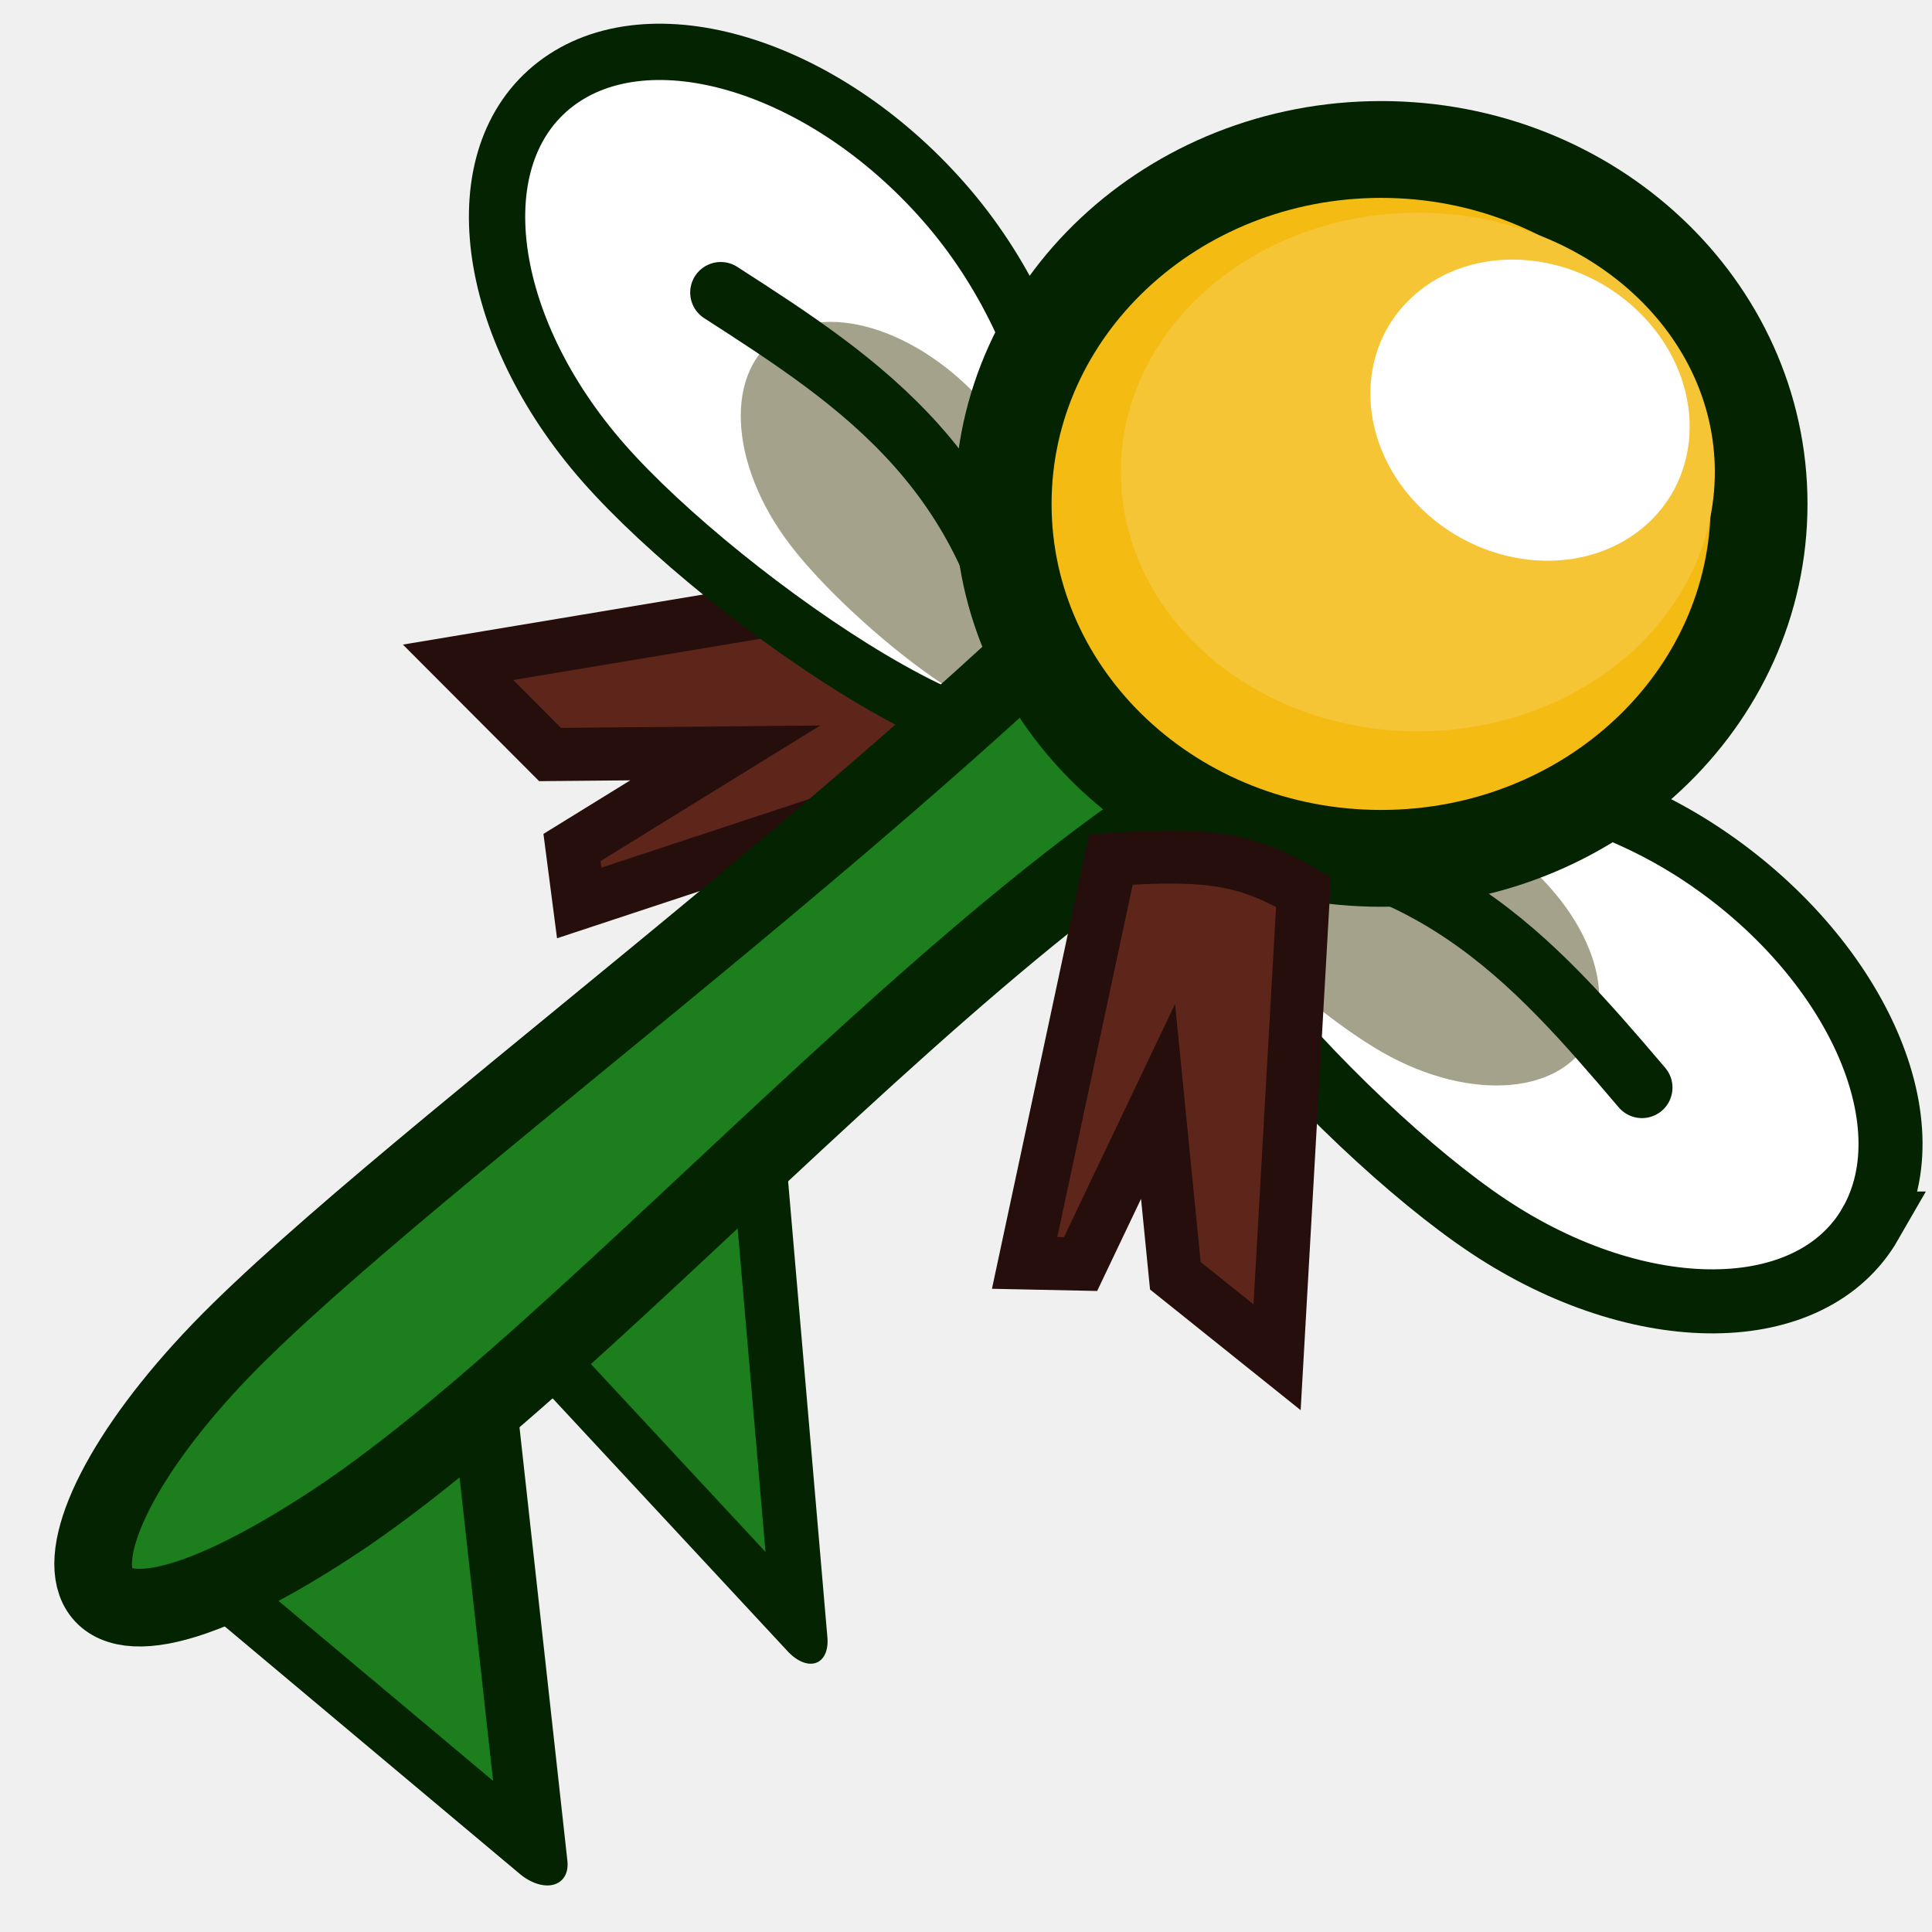
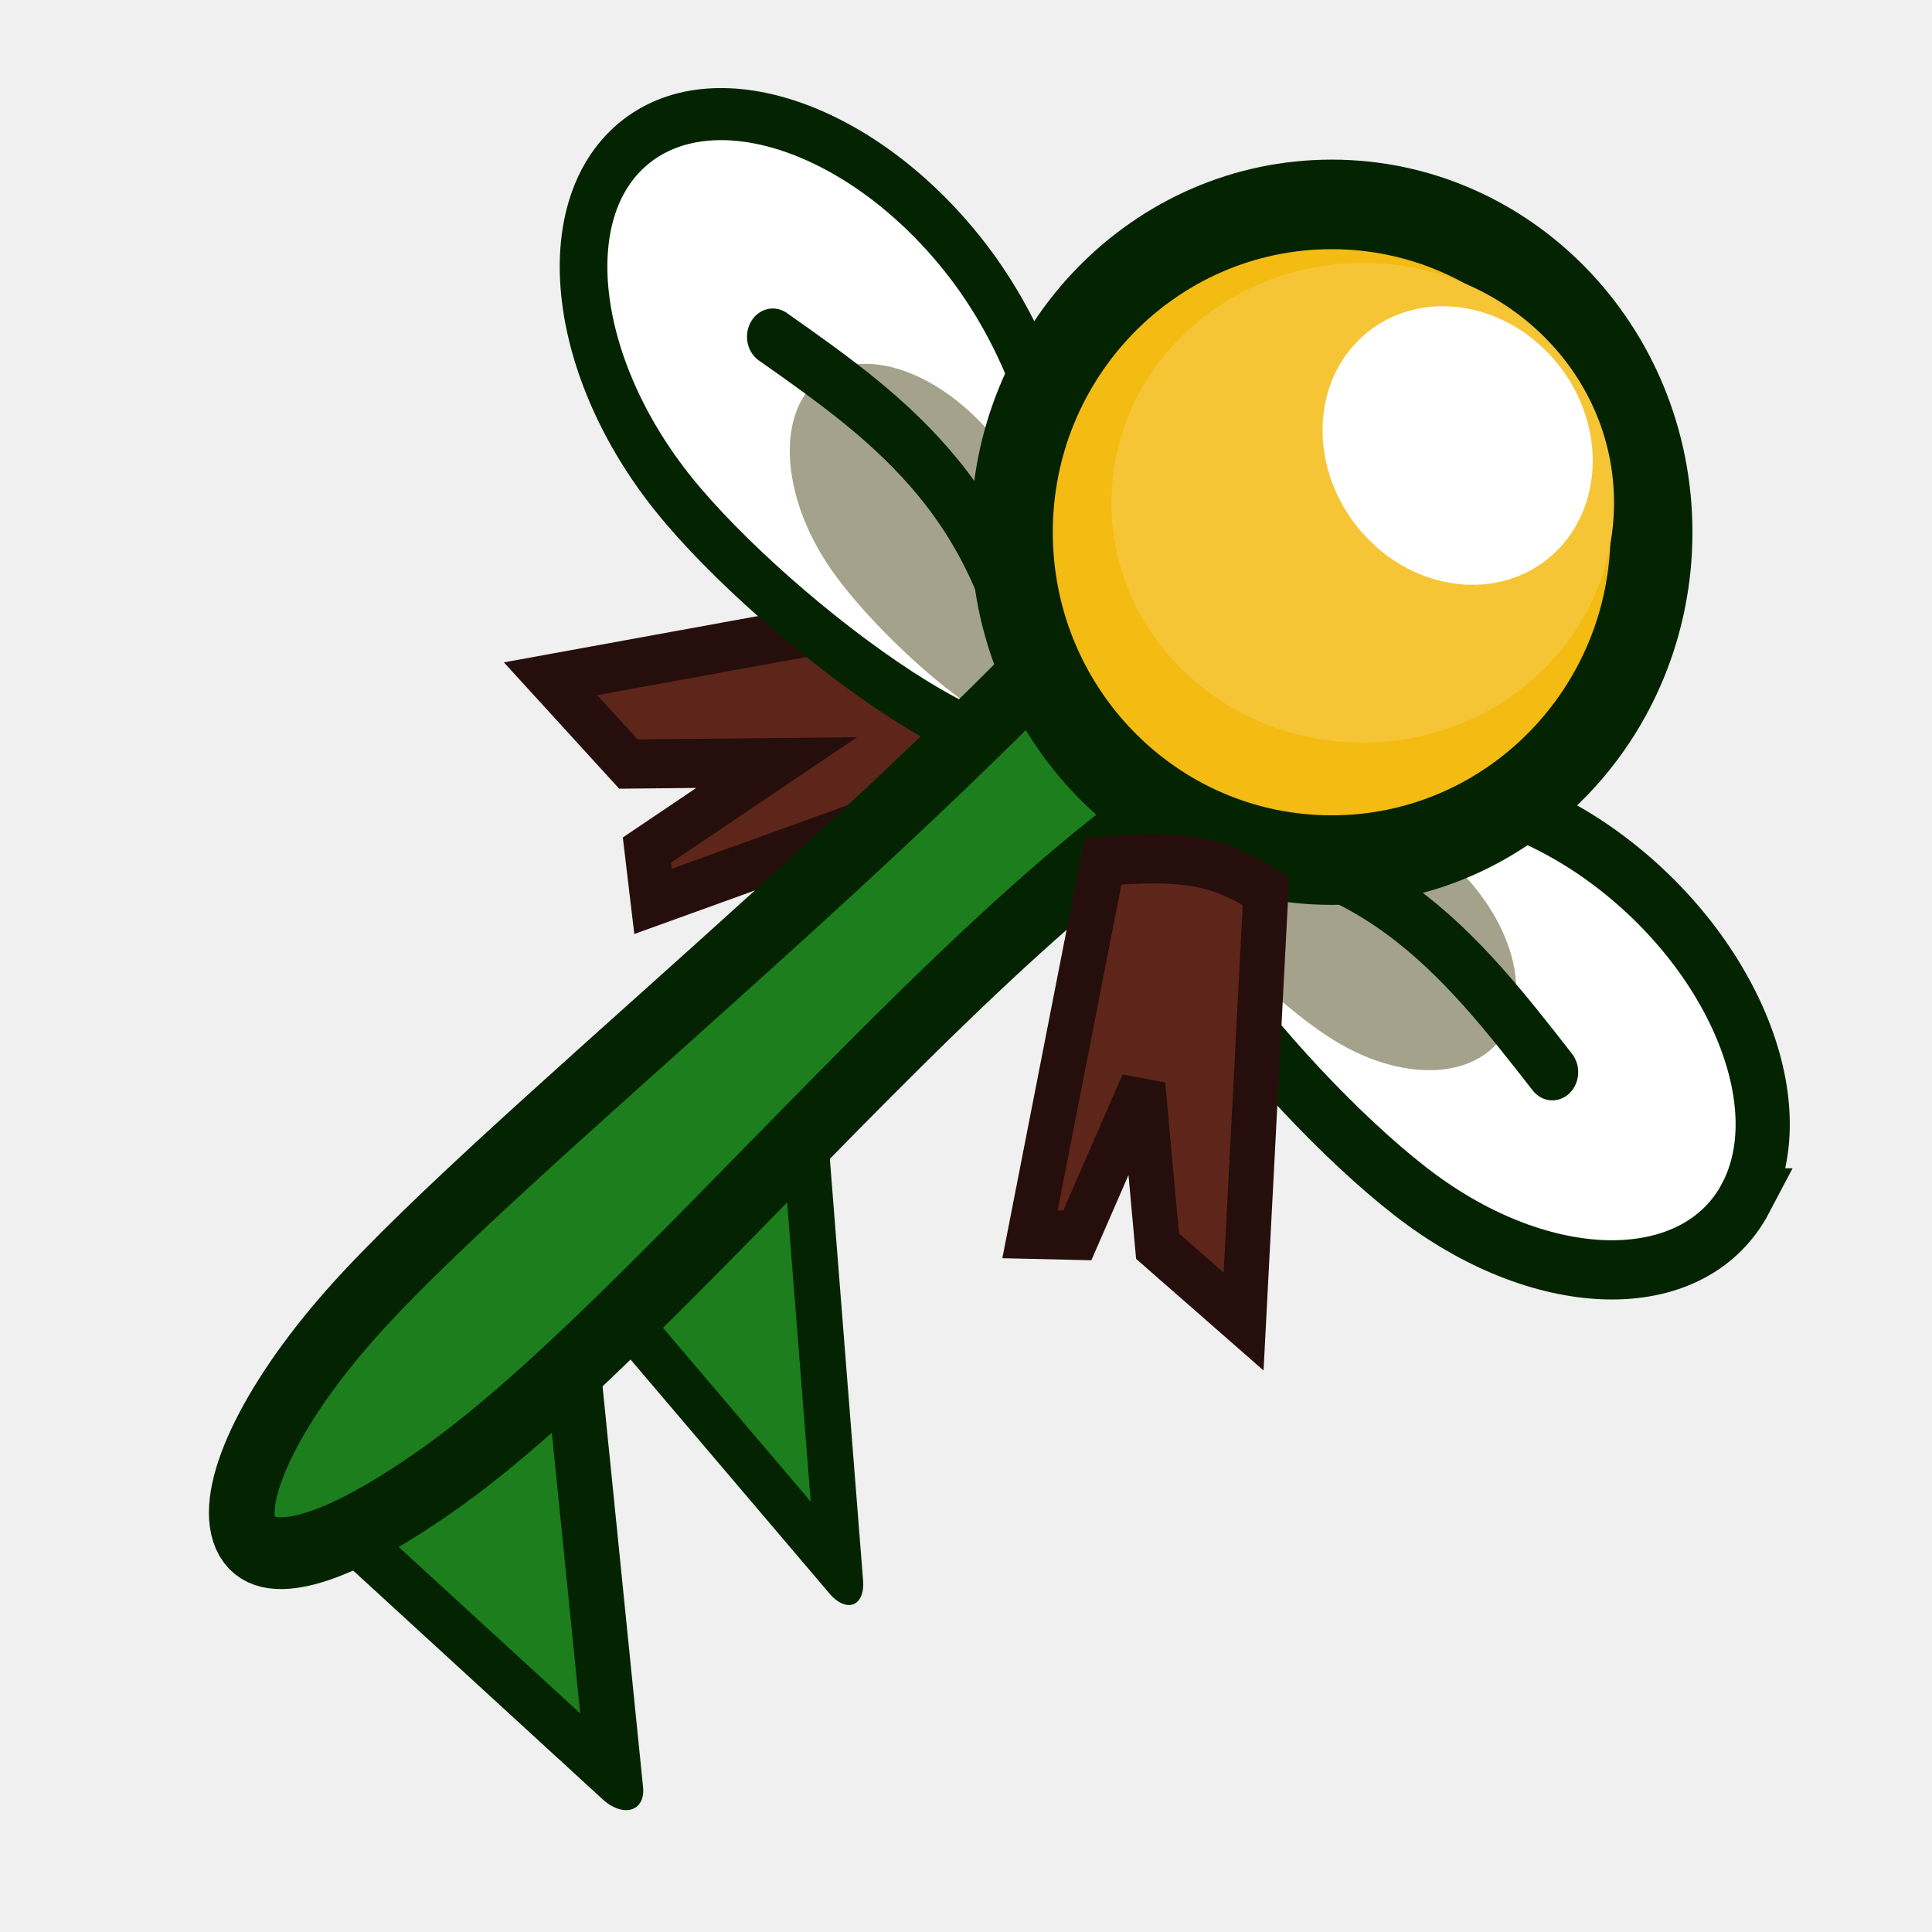
<svg xmlns="http://www.w3.org/2000/svg" width="100" height="100" viewBox="0 0 26.458 26.458" version="1.1" id="svg1" xml:space="preserve">
  <defs id="defs1">
    <linearGradient id="linearGradient13895">
      <stop style="stop-color:#000000;stop-opacity:1;" offset="0" id="stop13893" />
    </linearGradient>
    <filter style="color-interpolation-filters:sRGB" id="filter14269" x="-0.312" y="-0.296" width="1.623" height="1.592">
      <feGaussianBlur stdDeviation="0.205" result="blur" id="feGaussianBlur14263" />
      <feComposite in="SourceGraphic" in2="blur" operator="in" result="composite1" id="feComposite14265" />
      <feComposite in="composite1" in2="composite1" operator="in" result="composite2" id="feComposite14267" />
    </filter>
    <filter style="color-interpolation-filters:sRGB" id="filter14269-3" x="-0.312" y="-0.296" width="1.623" height="1.592">
      <feGaussianBlur stdDeviation="0.205" result="blur" id="feGaussianBlur14263-5" />
      <feComposite in="SourceGraphic" in2="blur" operator="in" result="composite1" id="feComposite14265-6" />
      <feComposite in="composite1" in2="composite1" operator="in" result="composite2" id="feComposite14267-2" />
    </filter>
    <filter style="color-interpolation-filters:sRGB;" id="filter14269-35" x="-0.312" y="-0.296" width="1.623" height="1.592">
      <feGaussianBlur stdDeviation="0.205" result="blur" id="feGaussianBlur14263-62" />
      <feComposite in="SourceGraphic" in2="blur" operator="in" result="composite1" id="feComposite14265-9" />
      <feComposite in="composite1" in2="composite1" operator="in" result="composite2" id="feComposite14267-1" />
    </filter>
    <filter style="color-interpolation-filters:sRGB;" id="filter14269-5" x="-0.312" y="-0.296" width="1.623" height="1.592">
      <feGaussianBlur stdDeviation="0.205" result="blur" id="feGaussianBlur14263-6" />
      <feComposite in="SourceGraphic" in2="blur" operator="in" result="composite1" id="feComposite14265-2" />
      <feComposite in="composite1" in2="composite1" operator="in" result="composite2" id="feComposite14267-9" />
    </filter>
    <filter style="color-interpolation-filters:sRGB;" id="filter14269-356" x="-0.312" y="-0.296" width="1.623" height="1.592">
      <feGaussianBlur stdDeviation="0.205" result="blur" id="feGaussianBlur14263-2" />
      <feComposite in="SourceGraphic" in2="blur" operator="in" result="composite1" id="feComposite14265-91" />
      <feComposite in="composite1" in2="composite1" operator="in" result="composite2" id="feComposite14267-27" />
    </filter>
    <filter style="color-interpolation-filters:sRGB;" id="filter14269-5-2" x="-0.312" y="-0.296" width="1.623" height="1.592">
      <feGaussianBlur stdDeviation="0.205" result="blur" id="feGaussianBlur14263-6-6" />
      <feComposite in="SourceGraphic" in2="blur" operator="in" result="composite1" id="feComposite14265-2-1" />
      <feComposite in="composite1" in2="composite1" operator="in" result="composite2" id="feComposite14267-9-8" />
    </filter>
    <filter style="color-interpolation-filters:sRGB" id="filter14269-3562" x="-0.312" y="-0.296" width="1.623" height="1.592">
      <feGaussianBlur stdDeviation="0.205" result="blur" id="feGaussianBlur14263-9" />
      <feComposite in="SourceGraphic" in2="blur" operator="in" result="composite1" id="feComposite14265-1" />
      <feComposite in="composite1" in2="composite1" operator="in" result="composite2" id="feComposite14267-270" />
    </filter>
    <filter style="color-interpolation-filters:sRGB" id="filter14269-3-9" x="-0.312" y="-0.296" width="1.623" height="1.592">
      <feGaussianBlur stdDeviation="0.205" result="blur" id="feGaussianBlur14263-5-3" />
      <feComposite in="SourceGraphic" in2="blur" operator="in" result="composite1" id="feComposite14265-6-6" />
      <feComposite in="composite1" in2="composite1" operator="in" result="composite2" id="feComposite14267-2-0" />
    </filter>
    <filter style="color-interpolation-filters:sRGB;" id="filter14269-35-6" x="-0.312" y="-0.296" width="1.623" height="1.592">
      <feGaussianBlur stdDeviation="0.205" result="blur" id="feGaussianBlur14263-62-2" />
      <feComposite in="SourceGraphic" in2="blur" operator="in" result="composite1" id="feComposite14265-9-6" />
      <feComposite in="composite1" in2="composite1" operator="in" result="composite2" id="feComposite14267-1-1" />
    </filter>
    <filter style="color-interpolation-filters:sRGB;" id="filter14269-5-7" x="-0.312" y="-0.296" width="1.623" height="1.592">
      <feGaussianBlur stdDeviation="0.205" result="blur" id="feGaussianBlur14263-6-5" />
      <feComposite in="SourceGraphic" in2="blur" operator="in" result="composite1" id="feComposite14265-2-9" />
      <feComposite in="composite1" in2="composite1" operator="in" result="composite2" id="feComposite14267-9-2" />
    </filter>
    <filter style="color-interpolation-filters:sRGB;" id="filter14269-356-2" x="-0.312" y="-0.296" width="1.623" height="1.592">
      <feGaussianBlur stdDeviation="0.205" result="blur" id="feGaussianBlur14263-2-8" />
      <feComposite in="SourceGraphic" in2="blur" operator="in" result="composite1" id="feComposite14265-91-9" />
      <feComposite in="composite1" in2="composite1" operator="in" result="composite2" id="feComposite14267-27-7" />
    </filter>
    <filter style="color-interpolation-filters:sRGB;" id="filter14269-5-2-1" x="-0.312" y="-0.296" width="1.623" height="1.592">
      <feGaussianBlur stdDeviation="0.205" result="blur" id="feGaussianBlur14263-6-6-9" />
      <feComposite in="SourceGraphic" in2="blur" operator="in" result="composite1" id="feComposite14265-2-1-4" />
      <feComposite in="composite1" in2="composite1" operator="in" result="composite2" id="feComposite14267-9-8-7" />
    </filter>
    <filter style="color-interpolation-filters:sRGB" id="filter14269-6" x="-0.312" y="-0.296" width="1.623" height="1.592">
      <feGaussianBlur stdDeviation="0.205" result="blur" id="feGaussianBlur14263-1" />
      <feComposite in="SourceGraphic" in2="blur" operator="in" result="composite1" id="feComposite14265-0" />
      <feComposite in="composite1" in2="composite1" operator="in" result="composite2" id="feComposite14267-6" />
    </filter>
    <filter style="color-interpolation-filters:sRGB" id="filter14269-3-3" x="-0.312" y="-0.296" width="1.623" height="1.592">
      <feGaussianBlur stdDeviation="0.205" result="blur" id="feGaussianBlur14263-5-2" />
      <feComposite in="SourceGraphic" in2="blur" operator="in" result="composite1" id="feComposite14265-6-0" />
      <feComposite in="composite1" in2="composite1" operator="in" result="composite2" id="feComposite14267-2-6" />
    </filter>
    <filter style="color-interpolation-filters:sRGB;" id="filter14269-35-1" x="-0.312" y="-0.296" width="1.623" height="1.592">
      <feGaussianBlur stdDeviation="0.205" result="blur" id="feGaussianBlur14263-62-5" />
      <feComposite in="SourceGraphic" in2="blur" operator="in" result="composite1" id="feComposite14265-9-5" />
      <feComposite in="composite1" in2="composite1" operator="in" result="composite2" id="feComposite14267-1-4" />
    </filter>
    <filter style="color-interpolation-filters:sRGB;" id="filter14269-5-25" x="-0.312" y="-0.296" width="1.623" height="1.592">
      <feGaussianBlur stdDeviation="0.205" result="blur" id="feGaussianBlur14263-6-4" />
      <feComposite in="SourceGraphic" in2="blur" operator="in" result="composite1" id="feComposite14265-2-7" />
      <feComposite in="composite1" in2="composite1" operator="in" result="composite2" id="feComposite14267-9-4" />
    </filter>
    <filter style="color-interpolation-filters:sRGB" id="filter14269-8" x="-0.312" y="-0.296" width="1.623" height="1.592">
      <feGaussianBlur stdDeviation="0.205" result="blur" id="feGaussianBlur14263-8" />
      <feComposite in="SourceGraphic" in2="blur" operator="in" result="composite1" id="feComposite14265-43" />
      <feComposite in="composite1" in2="composite1" operator="in" result="composite2" id="feComposite14267-14" />
    </filter>
    <filter style="color-interpolation-filters:sRGB" id="filter14269-3-92" x="-0.312" y="-0.296" width="1.623" height="1.592">
      <feGaussianBlur stdDeviation="0.205" result="blur" id="feGaussianBlur14263-5-0" />
      <feComposite in="SourceGraphic" in2="blur" operator="in" result="composite1" id="feComposite14265-6-68" />
      <feComposite in="composite1" in2="composite1" operator="in" result="composite2" id="feComposite14267-2-9" />
    </filter>
    <filter style="color-interpolation-filters:sRGB;" id="filter14269-35-2" x="-0.312" y="-0.296" width="1.623" height="1.592">
      <feGaussianBlur stdDeviation="0.205" result="blur" id="feGaussianBlur14263-62-6" />
      <feComposite in="SourceGraphic" in2="blur" operator="in" result="composite1" id="feComposite14265-9-64" />
      <feComposite in="composite1" in2="composite1" operator="in" result="composite2" id="feComposite14267-1-9" />
    </filter>
    <filter style="color-interpolation-filters:sRGB;" id="filter14269-5-22" x="-0.312" y="-0.296" width="1.623" height="1.592">
      <feGaussianBlur stdDeviation="0.205" result="blur" id="feGaussianBlur14263-6-61" />
      <feComposite in="SourceGraphic" in2="blur" operator="in" result="composite1" id="feComposite14265-2-06" />
      <feComposite in="composite1" in2="composite1" operator="in" result="composite2" id="feComposite14267-9-1" />
    </filter>
    <filter style="color-interpolation-filters:sRGB;" id="filter14269-356-5" x="-0.312" y="-0.296" width="1.623" height="1.592">
      <feGaussianBlur stdDeviation="0.205" result="blur" id="feGaussianBlur14263-2-9" />
      <feComposite in="SourceGraphic" in2="blur" operator="in" result="composite1" id="feComposite14265-91-4" />
      <feComposite in="composite1" in2="composite1" operator="in" result="composite2" id="feComposite14267-27-9" />
    </filter>
    <filter style="color-interpolation-filters:sRGB;" id="filter14269-5-2-5" x="-0.312" y="-0.296" width="1.623" height="1.592">
      <feGaussianBlur stdDeviation="0.205" result="blur" id="feGaussianBlur14263-6-6-97" />
      <feComposite in="SourceGraphic" in2="blur" operator="in" result="composite1" id="feComposite14265-2-1-7" />
      <feComposite in="composite1" in2="composite1" operator="in" result="composite2" id="feComposite14267-9-8-6" />
    </filter>
    <filter style="color-interpolation-filters:sRGB;" id="filter14269-3562-7" x="-0.312" y="-0.296" width="1.623" height="1.592">
      <feGaussianBlur stdDeviation="0.205" result="blur" id="feGaussianBlur14263-9-3" />
      <feComposite in="SourceGraphic" in2="blur" operator="in" result="composite1" id="feComposite14265-12" />
      <feComposite in="composite1" in2="composite1" operator="in" result="composite2" id="feComposite14267-70" />
    </filter>
    <filter style="color-interpolation-filters:sRGB;" id="filter14269-5-9" x="-0.312" y="-0.296" width="1.623" height="1.592">
      <feGaussianBlur stdDeviation="0.205" result="blur" id="feGaussianBlur14263-6-2" />
      <feComposite in="SourceGraphic" in2="blur" operator="in" result="composite1" id="feComposite14265-2-0" />
      <feComposite in="composite1" in2="composite1" operator="in" result="composite2" id="feComposite14267-9-23" />
    </filter>
    <filter style="color-interpolation-filters:sRGB;" id="filter14269-1" x="-0.312" y="-0.296" width="1.623" height="1.592">
      <feGaussianBlur stdDeviation="0.205" result="blur" id="feGaussianBlur14263-2-5" />
      <feComposite in="SourceGraphic" in2="blur" operator="in" result="composite1" id="feComposite14265-7" />
      <feComposite in="composite1" in2="composite1" operator="in" result="composite2" id="feComposite14267-0" />
    </filter>
    <filter style="color-interpolation-filters:sRGB;" id="filter14269-2" x="-0.312" y="-0.296" width="1.623" height="1.592">
      <feGaussianBlur stdDeviation="0.205" result="blur" id="feGaussianBlur14263-61" />
      <feComposite in="SourceGraphic" in2="blur" operator="in" result="composite1" id="feComposite14265-8" />
      <feComposite in="composite1" in2="composite1" operator="in" result="composite2" id="feComposite14267-7" />
    </filter>
    <filter style="color-interpolation-filters:sRGB;" id="filter14269-5-5" x="-0.312" y="-0.296" width="1.623" height="1.592">
      <feGaussianBlur stdDeviation="0.205" result="blur" id="feGaussianBlur14263-6-9" />
      <feComposite in="SourceGraphic" in2="blur" operator="in" result="composite1" id="feComposite14265-2-2" />
      <feComposite in="composite1" in2="composite1" operator="in" result="composite2" id="feComposite14267-9-2-3" />
    </filter>
    <filter style="color-interpolation-filters:sRGB;" id="filter14269-9" x="-0.312" y="-0.296" width="1.623" height="1.592">
      <feGaussianBlur stdDeviation="0.205" result="blur" id="feGaussianBlur14263-3" />
      <feComposite in="SourceGraphic" in2="blur" operator="in" result="composite1" id="feComposite14265-1-9" />
      <feComposite in="composite1" in2="composite1" operator="in" result="composite2" id="feComposite14267-94" />
    </filter>
    <filter style="color-interpolation-filters:sRGB;" id="filter14269-5-0" x="-0.312" y="-0.296" width="1.623" height="1.592">
      <feGaussianBlur stdDeviation="0.205" result="blur" id="feGaussianBlur14263-6-6-9-4" />
      <feComposite in="SourceGraphic" in2="blur" operator="in" result="composite1" id="feComposite14265-2-3" />
      <feComposite in="composite1" in2="composite1" operator="in" result="composite2" id="feComposite14267-9-20" />
    </filter>
    <filter style="color-interpolation-filters:sRGB;" id="filter14269-52" x="-0.312" y="-0.296" width="1.623" height="1.592">
      <feGaussianBlur stdDeviation="0.205" result="blur" id="feGaussianBlur14263-5-2-8" />
      <feComposite in="SourceGraphic" in2="blur" operator="in" result="composite1" id="feComposite14265-4" />
      <feComposite in="composite1" in2="composite1" operator="in" result="composite2" id="feComposite14267-74" />
    </filter>
    <filter style="color-interpolation-filters:sRGB;" id="filter14269-5-4" x="-0.312" y="-0.296" width="1.623" height="1.592">
      <feGaussianBlur stdDeviation="0.205" result="blur" id="feGaussianBlur14263-6-3" />
      <feComposite in="SourceGraphic" in2="blur" operator="in" result="composite1" id="feComposite14265-2-1-2" />
      <feComposite in="composite1" in2="composite1" operator="in" result="composite2" id="feComposite14267-9-4-1" />
    </filter>
    <filter style="color-interpolation-filters:sRGB;" id="filter14269-94" x="-0.312" y="-0.296" width="1.623" height="1.592">
      <feGaussianBlur stdDeviation="0.205" result="blur" id="feGaussianBlur14263-7" />
      <feComposite in="SourceGraphic" in2="blur" operator="in" result="composite1" id="feComposite14265-84" />
      <feComposite in="composite1" in2="composite1" operator="in" result="composite2" id="feComposite14267-5" />
    </filter>
    <filter style="color-interpolation-filters:sRGB;" id="filter14269-5-47" x="-0.312" y="-0.296" width="1.623" height="1.592">
      <feGaussianBlur stdDeviation="0.205" result="blur" id="feGaussianBlur14263-6-65" />
      <feComposite in="SourceGraphic" in2="blur" operator="in" result="composite1" id="feComposite14265-2-6" />
      <feComposite in="composite1" in2="composite1" operator="in" result="composite2" id="feComposite14267-9-9" />
    </filter>
  </defs>
  <g id="layer1">
-     <path id="path1-7" style="fill:#5e251a;fill-opacity:1;stroke:#250e0b;stroke-width:0.727;stroke-dasharray:none;stroke-opacity:1" d="M 6.273,9.07 12.569,8.02 c 0.519,0.712 0.672,1.183 0.727,2.573 l -5.364,1.773 -0.099,-0.76 2.099,-1.295 -2.399,0.022 z" />
-     <path id="path6" style="fill:#ffffff;stroke:#042401;stroke-width:0.877;stroke-opacity:1;stroke-dasharray:none" d="m 25.616,16.756 c -0.808,1.406 -3.15,1.423 -5.232,0.038 -2.081,-1.385 -5.648,-5.311 -4.148,-5.809 2.265,-0.752 4.993,-0.668 7.074,0.717 2.081,1.385 3.113,3.648 2.305,5.054 z" />
-     <path id="path7" style="fill:#a5a28c;fill-opacity:1;stroke:none;stroke-width:0.314" d="m 21.804,14.151 c -0.365,0.839 -1.651,0.956 -2.871,0.261 -1.22,-0.695 -3.397,-2.773 -2.602,-3.125 1.202,-0.533 2.705,-0.609 3.925,0.086 1.22,0.695 1.913,1.939 1.548,2.779 z" />
-     <path style="fill:none;stroke:#042401;stroke-width:0.836;stroke-linecap:round;stroke-linejoin:round;stroke-dasharray:none;stroke-opacity:1" d="M 22.486,14.894 C 21.004,13.156 19.523,11.416 16.255,11.448" id="path8" />
-     <path id="ellipse4" style="fill:#ffffff;stroke:#042401;stroke-width:0.771;stroke-opacity:1;stroke-dasharray:none" d="M 7.607,1.153 C 6.321,2.142 6.617,4.466 8.268,6.343 9.919,8.221 14.286,11.23 14.579,9.678 15.022,7.333 14.574,4.64 12.923,2.763 11.273,0.885 8.892,0.165 7.607,1.153 Z" />
-     <path id="path1-3" style="fill:#a5a28c;fill-opacity:1;stroke:none;stroke-width:0.314" d="M 10.697,4.583 C 9.914,5.057 9.97,6.347 10.822,7.463 11.674,8.579 14.024,10.46 14.267,9.624 14.634,8.362 14.51,6.862 13.657,5.746 12.805,4.629 11.48,4.109 10.697,4.583 Z" />
-     <path style="fill:none;stroke:#042401;stroke-width:0.836;stroke-linecap:round;stroke-linejoin:round;stroke-dasharray:none;stroke-opacity:1" d="m 9.87,4.006 c 1.92,1.237 3.842,2.473 4.247,5.715" id="path24" />
-     <path style="fill:#1c7e1c;fill-opacity:1;stroke:#042401;stroke-width:0.519;stroke-linecap:round;stroke-linejoin:round;stroke-dasharray:none;stroke-opacity:1" id="path5" d="m 19.875,18.75 -3.432,0.031 1.689,-2.988 z" transform="matrix(1.442613,-0.4125604,-1.078463,-1.821656,-1.819622,61.58567)" />
-     <path style="fill:#1c7e1c;fill-opacity:1;stroke:#042401;stroke-width:0.519;stroke-linecap:round;stroke-linejoin:round;stroke-dasharray:none;stroke-opacity:1" id="path1" d="m 19.875,18.75 -3.432,0.031 1.689,-2.988 z" transform="matrix(1.201626,-0.4409344,-0.8983069,-1.946941,3.343029,61.0089)" />
-     <path id="rect22" style="fill:#1c7e1c;fill-opacity:1;stroke:#042401;stroke-width:1.063;stroke-linejoin:round;stroke-dasharray:none;stroke-opacity:1" d="M 3.291,18.225 C 0.412,21.045 0.435,23.56 4.547,20.866 8.658,18.172 15.106,10.171 19.249,9.681 18.478,6.958 18.323,6.919 17.249,5.749 13.6,10.104 6.169,15.404 3.291,18.225 Z" />
-     <ellipse style="fill:#f4bb12;fill-opacity:1;stroke:#042401;stroke-width:1.326;stroke-dasharray:none;stroke-opacity:1" id="ellipse16" cx="18.914" cy="6.901" rx="5.176" ry="4.854" />
-     <ellipse style="fill:#f6c536;fill-opacity:1;stroke:none;stroke-width:0.604;stroke-dasharray:none;stroke-opacity:1" id="ellipse17" cx="19.417" cy="6.464" rx="4.067" ry="3.551" />
-     <ellipse style="fill:#ffffff;fill-opacity:1;stroke:none;stroke-width:0.337;stroke-dasharray:none;stroke-opacity:1" id="ellipse18" cx="10.561" cy="18.309" rx="2.007" ry="2.237" transform="matrix(0.7385897,-0.6741552,0.7183756,0.6956555,0,0)" />
-     <path id="path9" style="fill:#5e251a;fill-opacity:1;stroke:#250e0b;stroke-width:0.727;stroke-dasharray:none;stroke-opacity:1" d="m 17.489,18.587 0.362,-6.373 c -0.764,-0.439 -1.249,-0.54 -2.637,-0.444 l -1.182,5.525 0.766,0.016 1.061,-2.227 0.237,2.387 z" />
+     <g id="g1" transform="matrix(0.8461912,0,0,0.9249674,2.231567,0.9058092)">
+       <path id="path1-7" style="fill:#5e251a;fill-opacity:1;stroke:#250e0b;stroke-width:0.727;stroke-dasharray:none;stroke-opacity:1" d="M 6.273,9.07 12.569,8.02 c 0.519,0.712 0.672,1.183 0.727,2.573 l -5.364,1.773 -0.099,-0.76 2.099,-1.295 -2.399,0.022 z" />
+       <path id="path6" style="fill:#ffffff;stroke:#042401;stroke-width:0.877;stroke-dasharray:none;stroke-opacity:1" d="m 25.616,16.756 c -0.808,1.406 -3.15,1.423 -5.232,0.038 -2.081,-1.385 -5.648,-5.311 -4.148,-5.809 2.265,-0.752 4.993,-0.668 7.074,0.717 2.081,1.385 3.113,3.648 2.305,5.054 z" />
+       <path id="path7" style="fill:#a5a28c;fill-opacity:1;stroke:none;stroke-width:0.314" d="m 21.804,14.151 c -0.365,0.839 -1.651,0.956 -2.871,0.261 -1.22,-0.695 -3.397,-2.773 -2.602,-3.125 1.202,-0.533 2.705,-0.609 3.925,0.086 1.22,0.695 1.913,1.939 1.548,2.779 z" />
+       <path style="fill:none;stroke:#042401;stroke-width:0.836;stroke-linecap:round;stroke-linejoin:round;stroke-dasharray:none;stroke-opacity:1" d="M 22.486,14.894 C 21.004,13.156 19.523,11.416 16.255,11.448" id="path8" />
+       <path id="ellipse4" style="fill:#ffffff;stroke:#042401;stroke-width:0.771;stroke-dasharray:none;stroke-opacity:1" d="M 7.607,1.153 C 6.321,2.142 6.617,4.466 8.268,6.343 9.919,8.221 14.286,11.23 14.579,9.678 15.022,7.333 14.574,4.64 12.923,2.763 11.273,0.885 8.892,0.165 7.607,1.153 Z" />
+       <path id="path1-3" style="fill:#a5a28c;fill-opacity:1;stroke:none;stroke-width:0.314" d="M 10.697,4.583 C 9.914,5.057 9.97,6.347 10.822,7.463 11.674,8.579 14.024,10.46 14.267,9.624 14.634,8.362 14.51,6.862 13.657,5.746 12.805,4.629 11.48,4.109 10.697,4.583 Z" />
+       <path style="fill:none;stroke:#042401;stroke-width:0.836;stroke-linecap:round;stroke-linejoin:round;stroke-dasharray:none;stroke-opacity:1" d="m 9.87,4.006 c 1.92,1.237 3.842,2.473 4.247,5.715" id="path24" />
+       <path style="fill:#1c7e1c;fill-opacity:1;stroke:#042401;stroke-width:0.519;stroke-linecap:round;stroke-linejoin:round;stroke-dasharray:none;stroke-opacity:1" id="path5" d="m 19.875,18.75 -3.432,0.031 1.689,-2.988 z" transform="matrix(1.442613,-0.4125604,-1.078463,-1.821656,-1.819622,61.58567)" />
+       <path style="fill:#1c7e1c;fill-opacity:1;stroke:#042401;stroke-width:0.519;stroke-linecap:round;stroke-linejoin:round;stroke-dasharray:none;stroke-opacity:1" id="path1" d="m 19.875,18.75 -3.432,0.031 1.689,-2.988 z" transform="matrix(1.201626,-0.4409344,-0.8983069,-1.946941,3.343029,61.0089)" />
+       <path id="rect22" style="fill:#1c7e1c;fill-opacity:1;stroke:#042401;stroke-width:1.063;stroke-linejoin:round;stroke-dasharray:none;stroke-opacity:1" d="M 3.291,18.225 C 0.412,21.045 0.435,23.56 4.547,20.866 8.658,18.172 15.106,10.171 19.249,9.681 18.478,6.958 18.323,6.919 17.249,5.749 13.6,10.104 6.169,15.404 3.291,18.225 Z" />
+       <ellipse style="fill:#f4bb12;fill-opacity:1;stroke:#042401;stroke-width:1.326;stroke-dasharray:none;stroke-opacity:1" id="ellipse16" cx="18.914" cy="6.901" rx="5.176" ry="4.854" />
+       <ellipse style="fill:#f6c536;fill-opacity:1;stroke:none;stroke-width:0.604;stroke-dasharray:none;stroke-opacity:1" id="ellipse17" cx="19.417" cy="6.464" rx="4.067" ry="3.551" />
+       <ellipse style="fill:#ffffff;fill-opacity:1;stroke:none;stroke-width:0.337;stroke-dasharray:none;stroke-opacity:1" id="ellipse18" cx="10.561" cy="18.309" rx="2.007" ry="2.237" transform="matrix(0.7385897,-0.6741552,0.7183756,0.6956555,0,0)" />
+       <path id="path9" style="fill:#5e251a;fill-opacity:1;stroke:#250e0b;stroke-width:0.727;stroke-dasharray:none;stroke-opacity:1" d="m 17.489,18.587 0.362,-6.373 c -0.764,-0.439 -1.249,-0.54 -2.637,-0.444 l -1.182,5.525 0.766,0.016 1.061,-2.227 0.237,2.387 z" />
+     </g>
  </g>
</svg>
